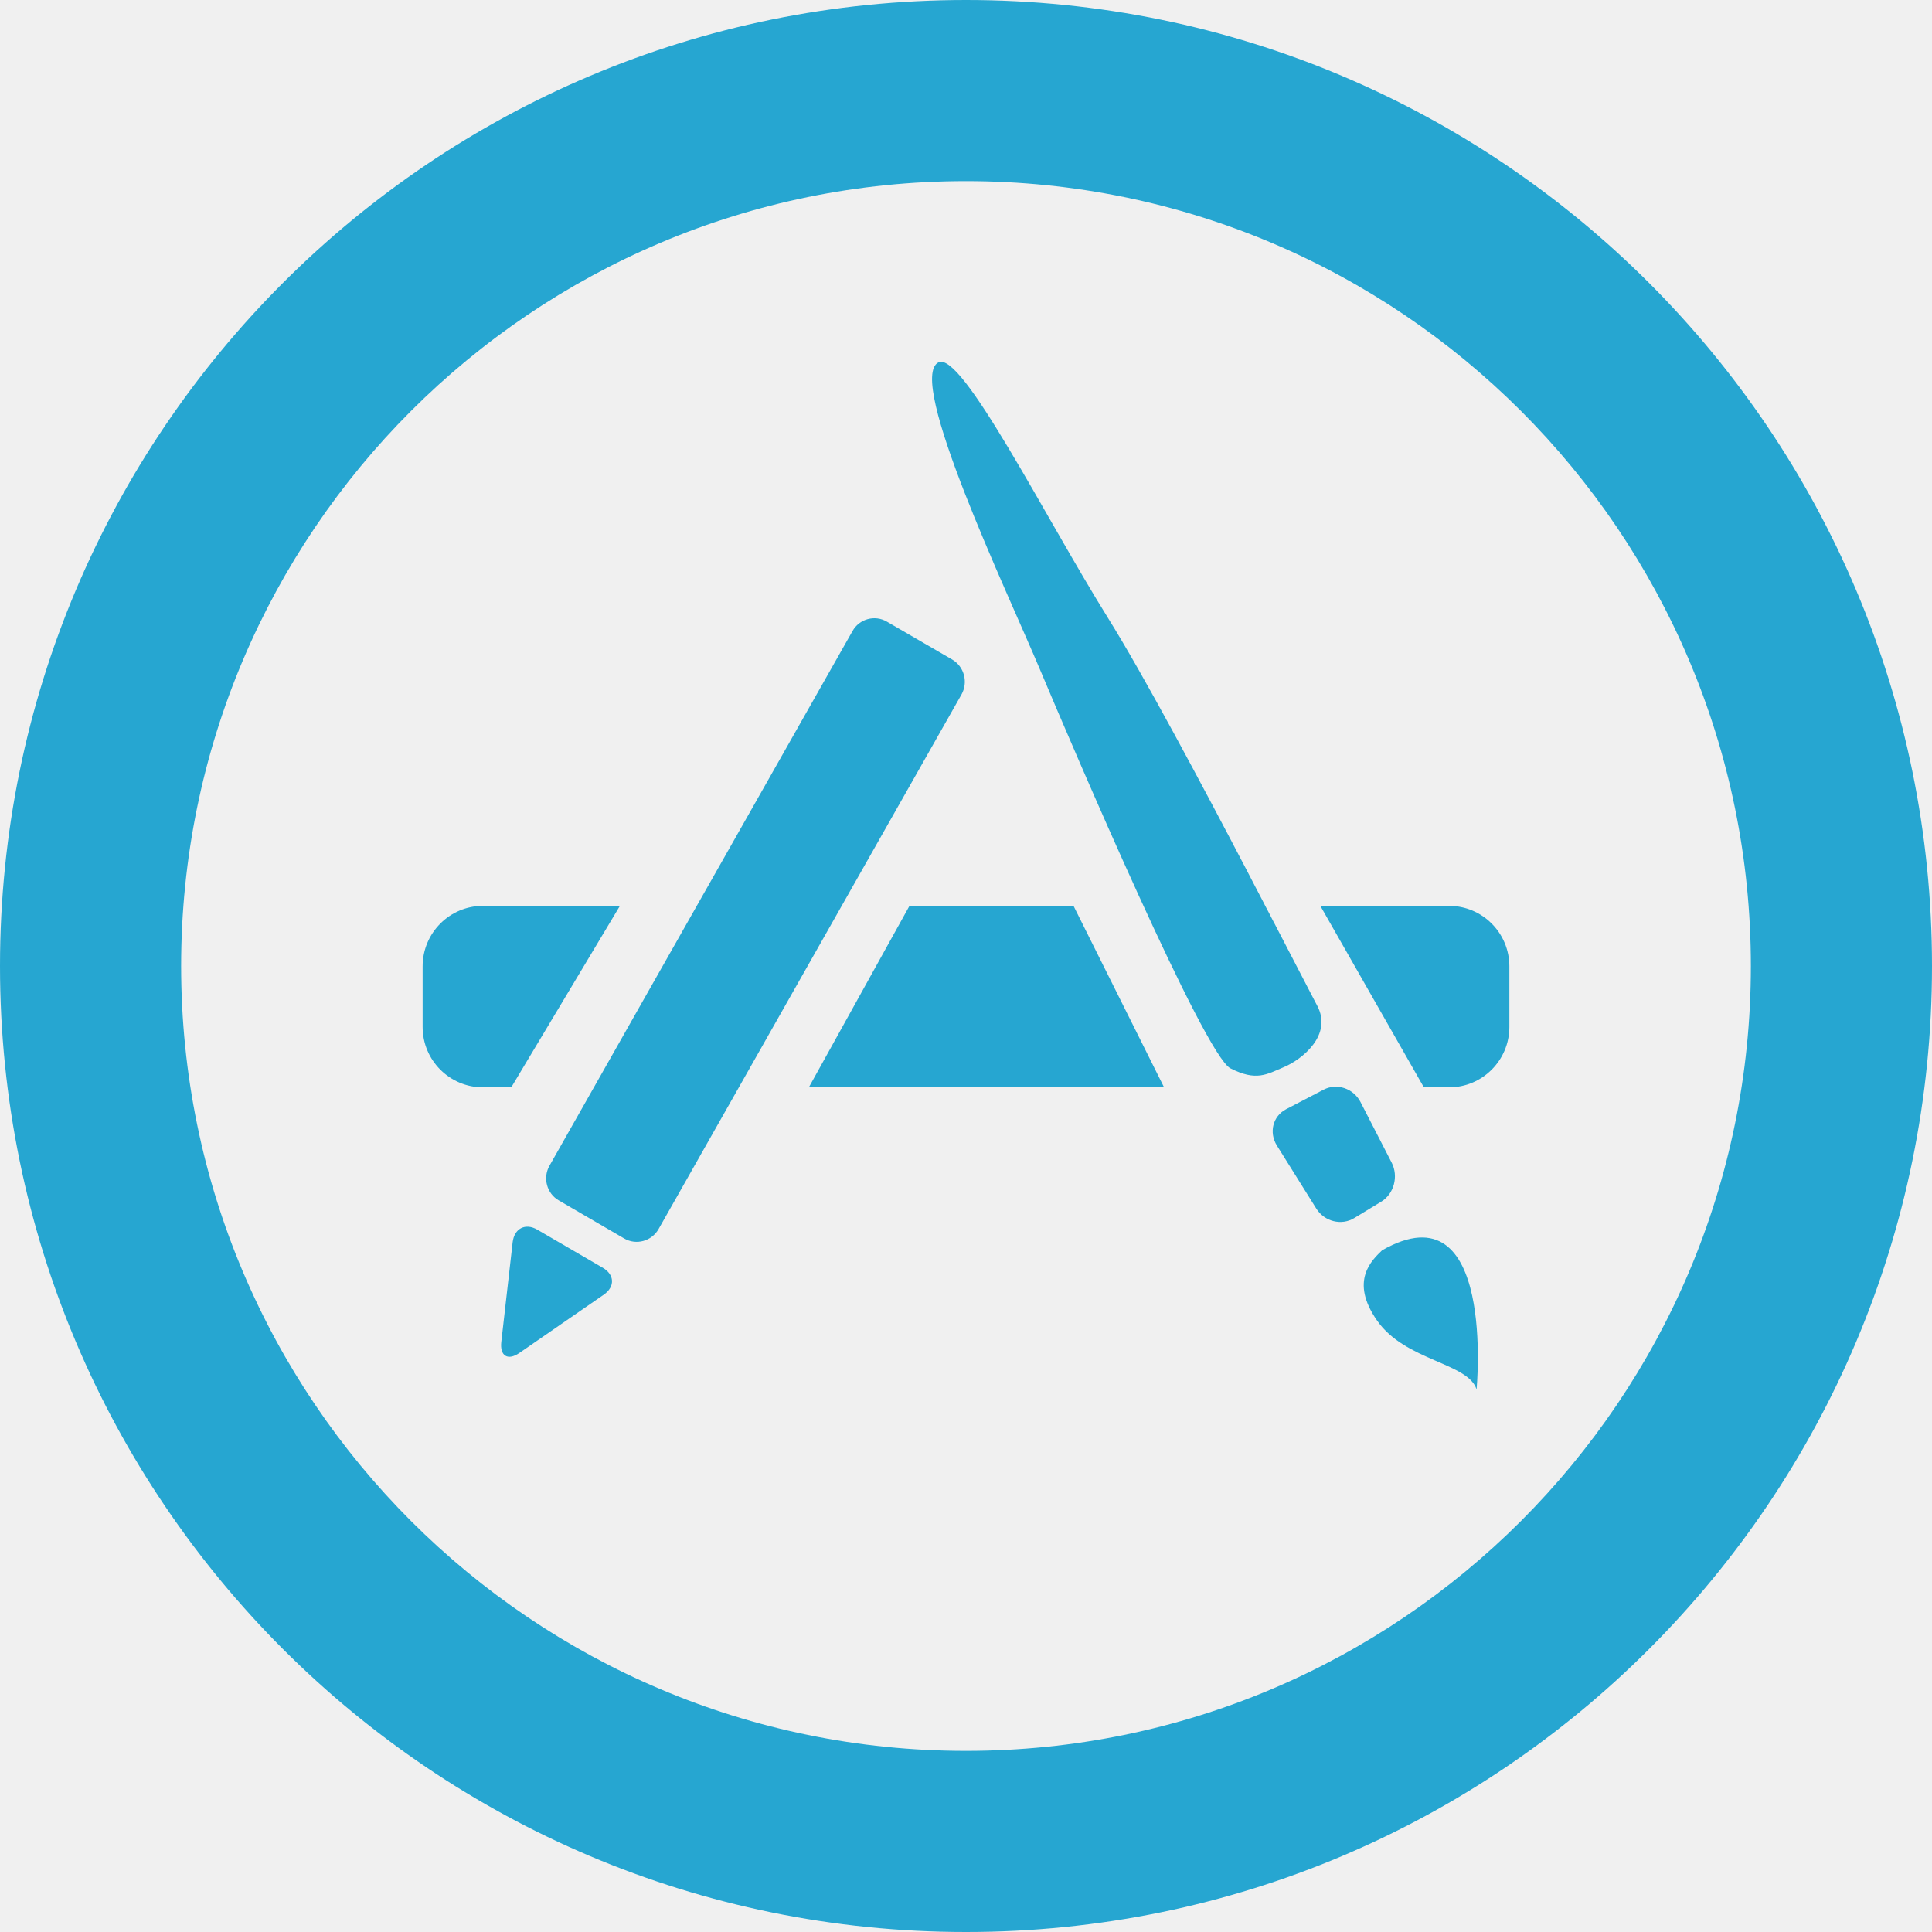
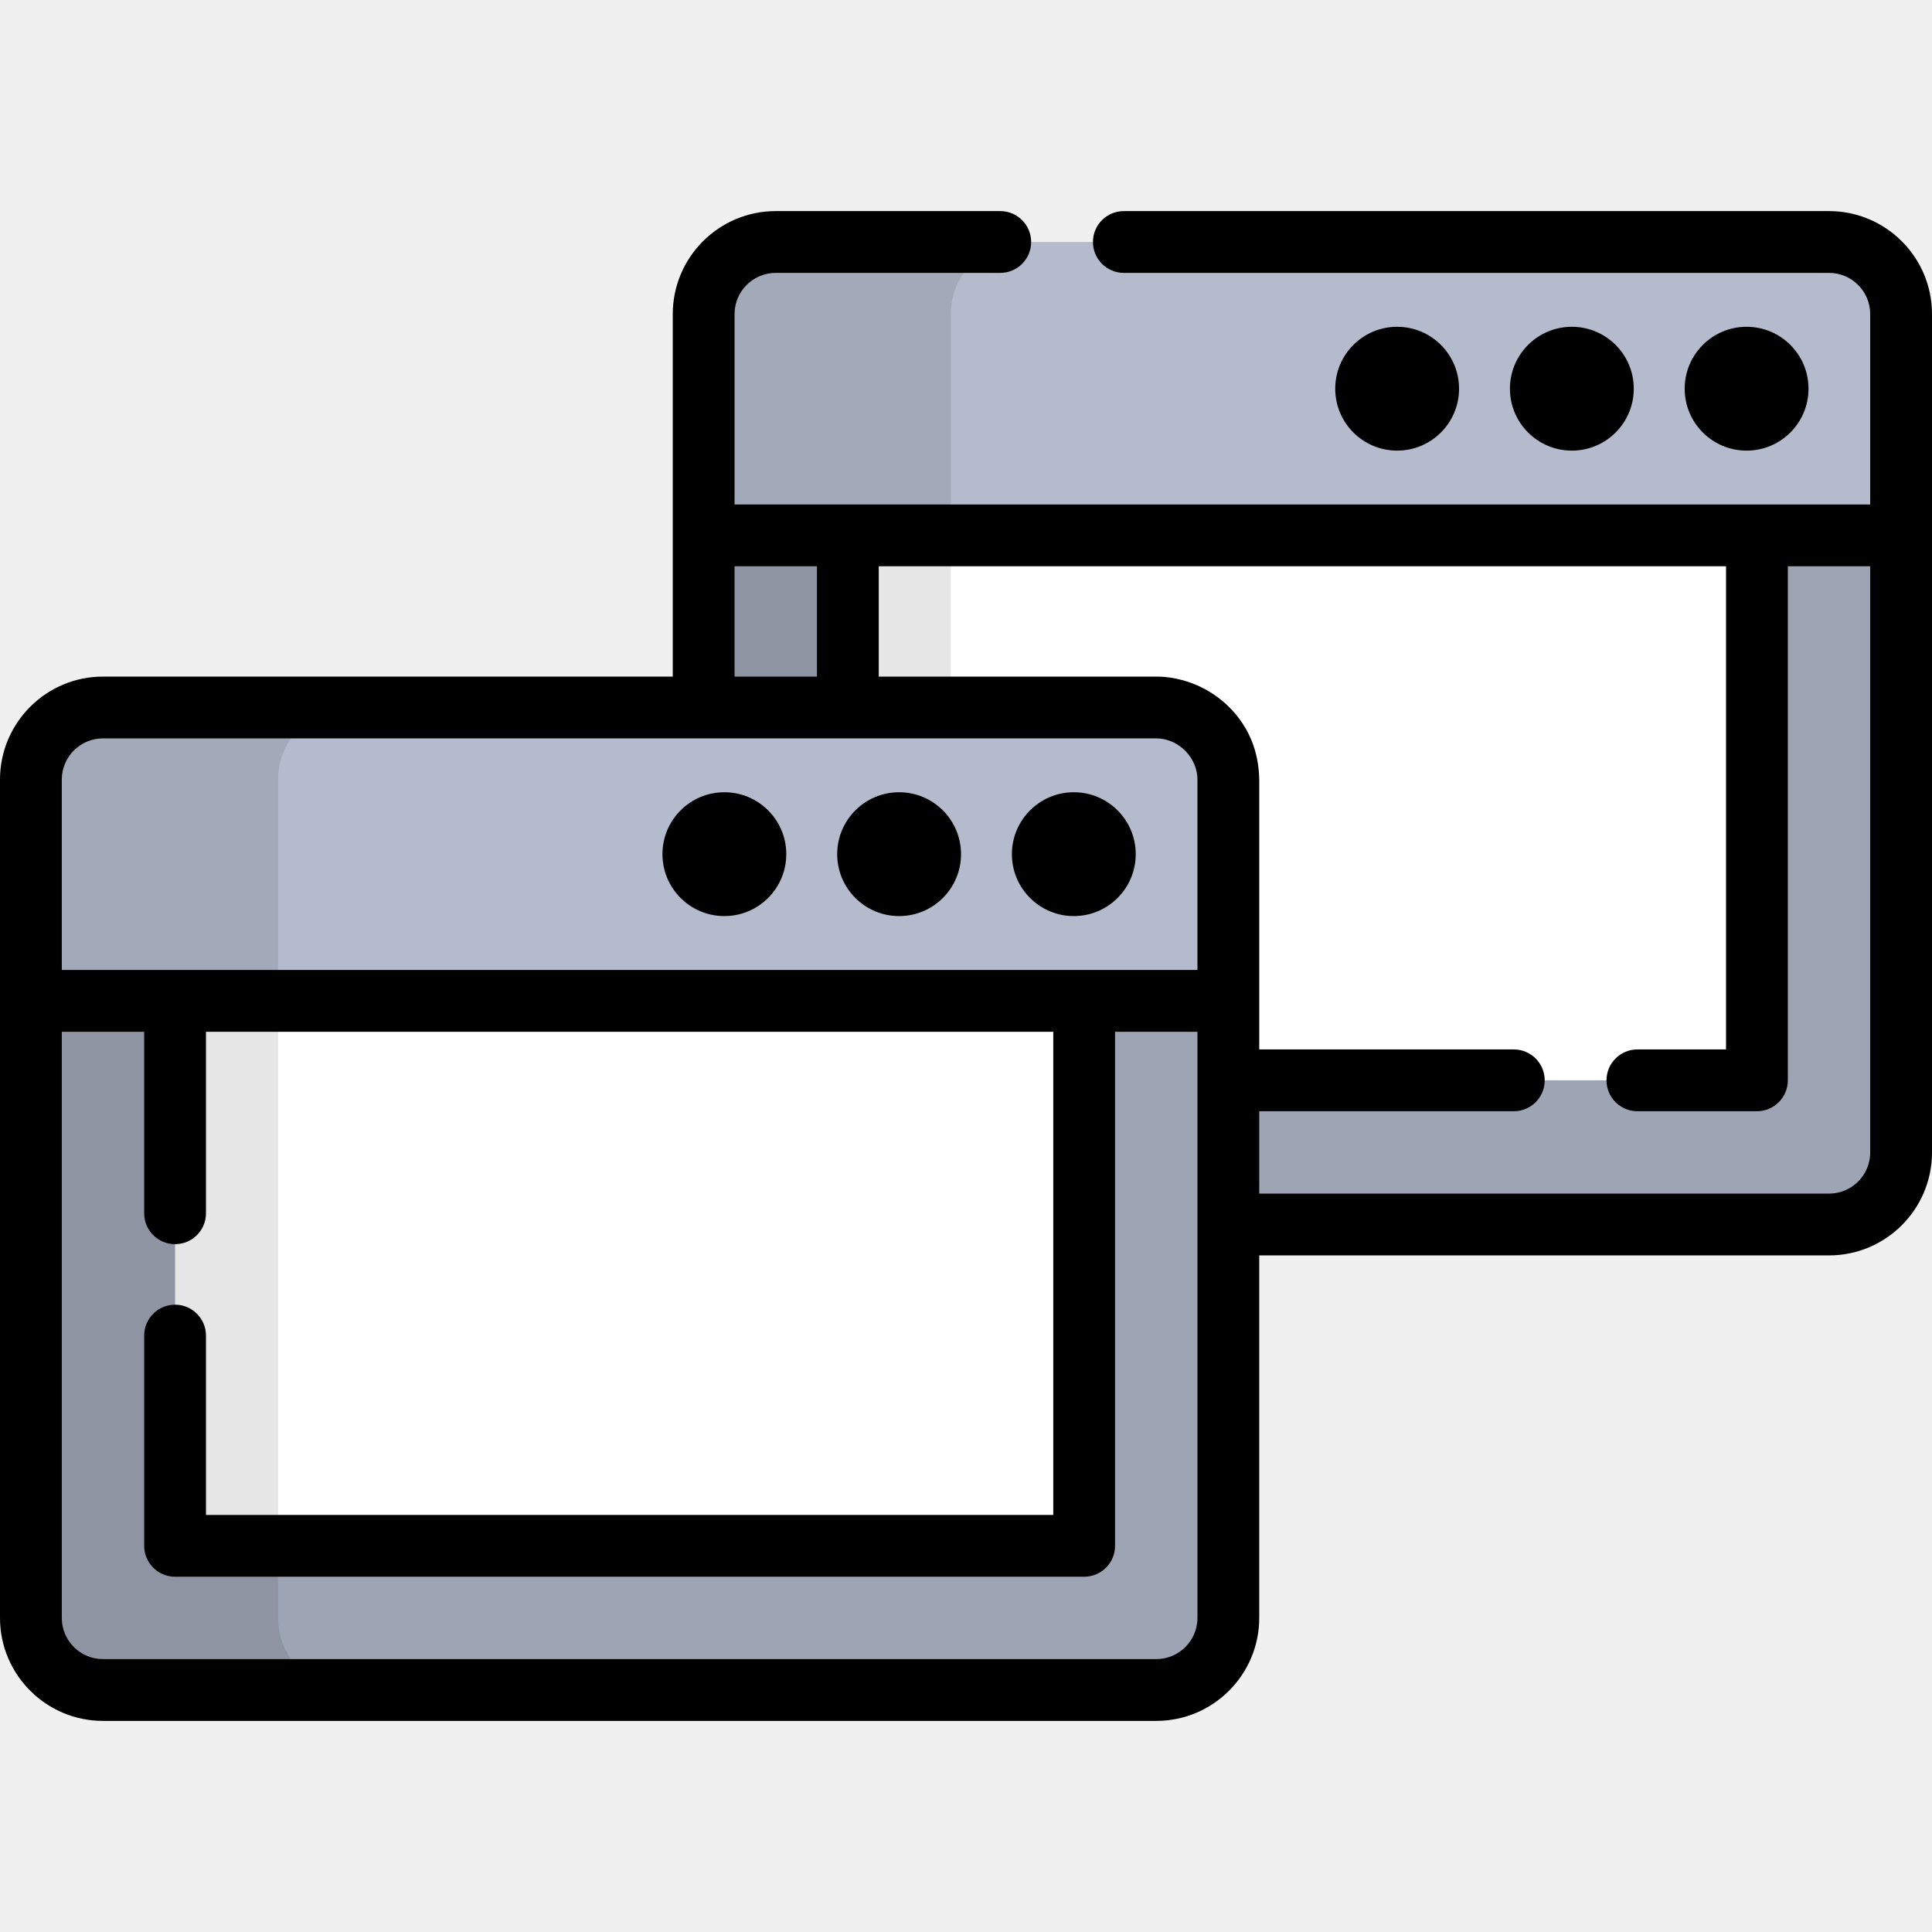
- <svg xmlns="http://www.w3.org/2000/svg" version="1.1" id="Layer_1" x="0px" y="0px" viewBox="0 0 291.32 291.32" style="enable-background:new 0 0 291.32 291.32;" xml:space="preserve">
-   <g>
-     <path style="fill:#26A6D1;" d="M145.66,0C65.21,0,0,65.21,0,145.66c0,80.431,65.21,145.66,145.66,145.66   s145.66-65.219,145.66-145.66S226.109,0,145.66,0z M145.66,264.008c-65.365,0-118.348-52.984-118.348-118.348   S80.295,27.311,145.66,27.311S264.008,80.295,264.008,145.66S211.024,264.008,145.66,264.008z M144.986,104.711   c1.029-1.839,0.41-4.188-1.393-5.253l-9.868-5.726c-1.803-1.056-4.142-0.419-5.171,1.411l-15.121,26.692l-16.669,29.396   l-13.91,24.544c-1.038,1.83-0.41,4.188,1.393,5.226l9.868,5.744c1.803,1.056,4.133,0.419,5.18-1.402l19.327-34.112l12.49-22.04   C131.112,129.191,144.986,104.711,144.986,104.711z M137.138,136.592l-15.176,27.366h53.566l-13.656-27.366   C161.873,136.592,137.138,136.592,137.138,136.592z M93.477,136.592H72.83c-5.025,0-9.104,4.088-9.104,9.122v9.131   c0,5.034,4.078,9.113,9.104,9.113h4.261C77.09,163.958,93.477,136.592,93.477,136.592z M90.873,191.151l-9.859-5.735   c-1.803-1.047-3.469-0.182-3.714,1.903l-1.711,15.039c-0.237,2.094,0.974,2.849,2.704,1.666l12.736-8.794   C92.758,194.037,92.694,192.198,90.873,191.151z M198.598,151.604l-0.2-0.373l-6.227-11.99l-0.118-0.209l-0.701-1.366l-0.528-0.992   l-0.446-0.874l-0.819-1.566l-0.255-0.482l-0.929-1.793l-0.273-0.528c-6.955-13.301-15.686-29.696-21.066-38.308   c-9.422-15.103-22.013-40.257-25.527-38.481c-4.925,2.485,10.315,34.43,15.358,46.438c5.043,11.999,24.726,58.009,28.668,60.012   c3.942,2.003,5.48,0.892,8.111-0.209C196.294,159.761,201.01,156.074,198.598,151.604z M218.489,136.592h-19.4l15.613,27.366h3.787   c5.034,0,9.104-4.078,9.104-9.113v-9.131C227.593,140.68,223.524,136.592,218.489,136.592z M209.85,175.319l-4.698-9.14   c-1.065-2.067-3.569-2.913-5.562-1.875l-5.663,2.95c-1.994,1.038-2.622,3.496-1.393,5.471l5.945,9.513   c1.229,1.966,3.814,2.613,5.744,1.42l4.042-2.458C210.196,180.035,210.906,177.377,209.85,175.319z M208.402,188.529   c-1.475,1.447-4.989,4.561-0.737,10.624c4.242,6.063,13.728,6.336,14.985,10.36C222.641,209.513,225.617,178.706,208.402,188.529z" />
-   </g>
+ <svg xmlns="http://www.w3.org/2000/svg" version="1.1" id="Layer_1" x="0px" y="0px" viewBox="0 0 511.999 511.999" style="enable-background:new 0 0 511.999 511.999;" xml:space="preserve">
+   <path style="fill:#9DA4B3;" d="M186.477,305.409c0,10.548,8.551,19.099,19.099,19.099h279.138c10.548,0,19.099-8.551,19.099-19.099  V141.881l-158.669-38.876l-158.668,38.876v163.527H186.477z" />
+   <polygon style="fill:#FFFFFF;" points="224.686,286.299 224.686,141.881 345.144,103.005 465.603,141.881 465.603,286.299 " />
+   <path style="fill:#B4BBCC;" d="M484.713,64.129H205.576c-10.548,0-19.099,8.551-19.099,19.099v58.653h317.335V83.228  C503.812,72.68,495.261,64.129,484.713,64.129z" />
+   <path style="opacity:0.1;enable-background:new    ;" d="M251.978,305.409V83.228c0-10.548,8.551-19.099,19.099-19.099h-65.501  c-10.548,0-19.099,8.551-19.099,19.099v58.653v163.527c0,10.548,8.551,19.099,19.099,19.099h65.501  C260.528,324.508,251.978,315.957,251.978,305.409z" />
+   <path style="fill:#9DA4B3;" d="M8.188,428.77c0,10.548,8.551,19.099,19.099,19.099h279.138c10.548,0,19.099-8.551,19.099-19.099  V265.242l-158.668-38.876L8.188,265.242V428.77z" />
+   <polygon style="fill:#FFFFFF;" points="46.397,409.66 46.397,265.242 166.856,226.366 287.314,265.242 287.314,409.66 " />
+   <path style="fill:#B4BBCC;" d="M306.424,187.49H27.287c-10.548,0-19.099,8.551-19.099,19.099v58.653h317.336v-58.653  C325.523,196.041,316.973,187.49,306.424,187.49z" />
+   <path style="opacity:0.1;enable-background:new    ;" d="M73.689,428.77V206.589c0-10.548,8.551-19.099,19.099-19.099H27.287  c-10.548,0-19.099,8.551-19.099,19.099V428.77c0,10.548,8.551,19.099,19.099,19.099h65.501  C82.24,447.869,73.689,439.318,73.689,428.77z" />
+   <circle cx="191.963" cy="226.361" r="16.408" />
+   <circle cx="238.272" cy="226.361" r="16.408" />
+   <circle cx="284.571" cy="226.361" r="16.408" />
+   <circle cx="370.257" cy="103.011" r="16.408" />
+   <circle cx="416.556" cy="103.011" r="16.408" />
+   <circle cx="462.865" cy="103.011" r="16.408" />
+   <path d="M27.287,456.056h279.137c15.046,0,27.287-12.241,27.287-27.287v-96.074h151.002c15.046,0,27.286-12.24,27.286-27.287V83.229  c0-15.046-12.24-27.287-27.286-27.287H297.829c-4.523,0-8.188,3.666-8.188,8.188s3.665,8.188,8.188,8.188h186.884  c6.016,0,10.91,4.895,10.91,10.911v50.465H194.665V83.229c0-6.016,4.894-10.911,10.91-10.911h59.504  c4.523,0,8.188-3.666,8.188-8.188s-3.665-8.188-8.188-8.188h-59.503c-15.046,0-27.286,12.241-27.286,27.287v58.653v37.421H27.287  C12.241,179.302,0,191.543,0,206.59v222.181C0,443.815,12.241,456.056,27.287,456.056z M232.873,150.069h224.543v128.042h-23.49  c-4.523,0-8.188,3.666-8.188,8.188c0,4.522,3.665,8.188,8.188,8.188h31.678c4.523,0,8.188-3.666,8.188-8.188v-136.23h21.834v155.34  c0,6.016-4.894,10.911-10.91,10.911H333.712v-21.834h67.464c4.523,0,8.188-3.666,8.188-8.188c0-4.522-3.665-8.188-8.188-8.188  h-67.464c0,0,0-71.518,0-71.526c-0.055-3.627-0.741-7.308-2.162-10.652c-3.266-7.694-10.052-13.419-17.957-15.625  c-2.333-0.652-4.743-1.004-7.167-1.004h-73.551v-29.234H232.873z M194.665,150.069h21.833v29.233h-21.833V150.069z M16.375,206.59  c0-6.017,4.894-10.911,10.911-10.911c0,0,279.136,0,279.137,0c5.861,0,10.907,5.063,10.911,10.911v50.466H16.375V206.59z   M16.375,273.43h21.834v48.1c0,4.522,3.665,8.188,8.188,8.188s8.188-3.666,8.188-8.188v-48.1h224.543v128.042H54.584v-47.529  c0-4.522-3.665-8.188-8.188-8.188s-8.188,3.666-8.188,8.188v55.717c0,4.522,3.665,8.188,8.188,8.188h240.918  c4.523,0,8.188-3.666,8.188-8.188V273.43h21.834v12.869v38.209V428.77c0,6.016-4.894,10.911-10.911,10.911H27.287  c-6.017,0-10.911-4.895-10.911-10.911C16.375,428.77,16.375,273.43,16.375,273.43z" />
  <g>
</g>
  <g>
</g>
  <g>
</g>
  <g>
</g>
  <g>
</g>
  <g>
</g>
  <g>
</g>
  <g>
</g>
  <g>
</g>
  <g>
</g>
  <g>
</g>
  <g>
</g>
  <g>
</g>
  <g>
</g>
  <g>
</g>
</svg>
